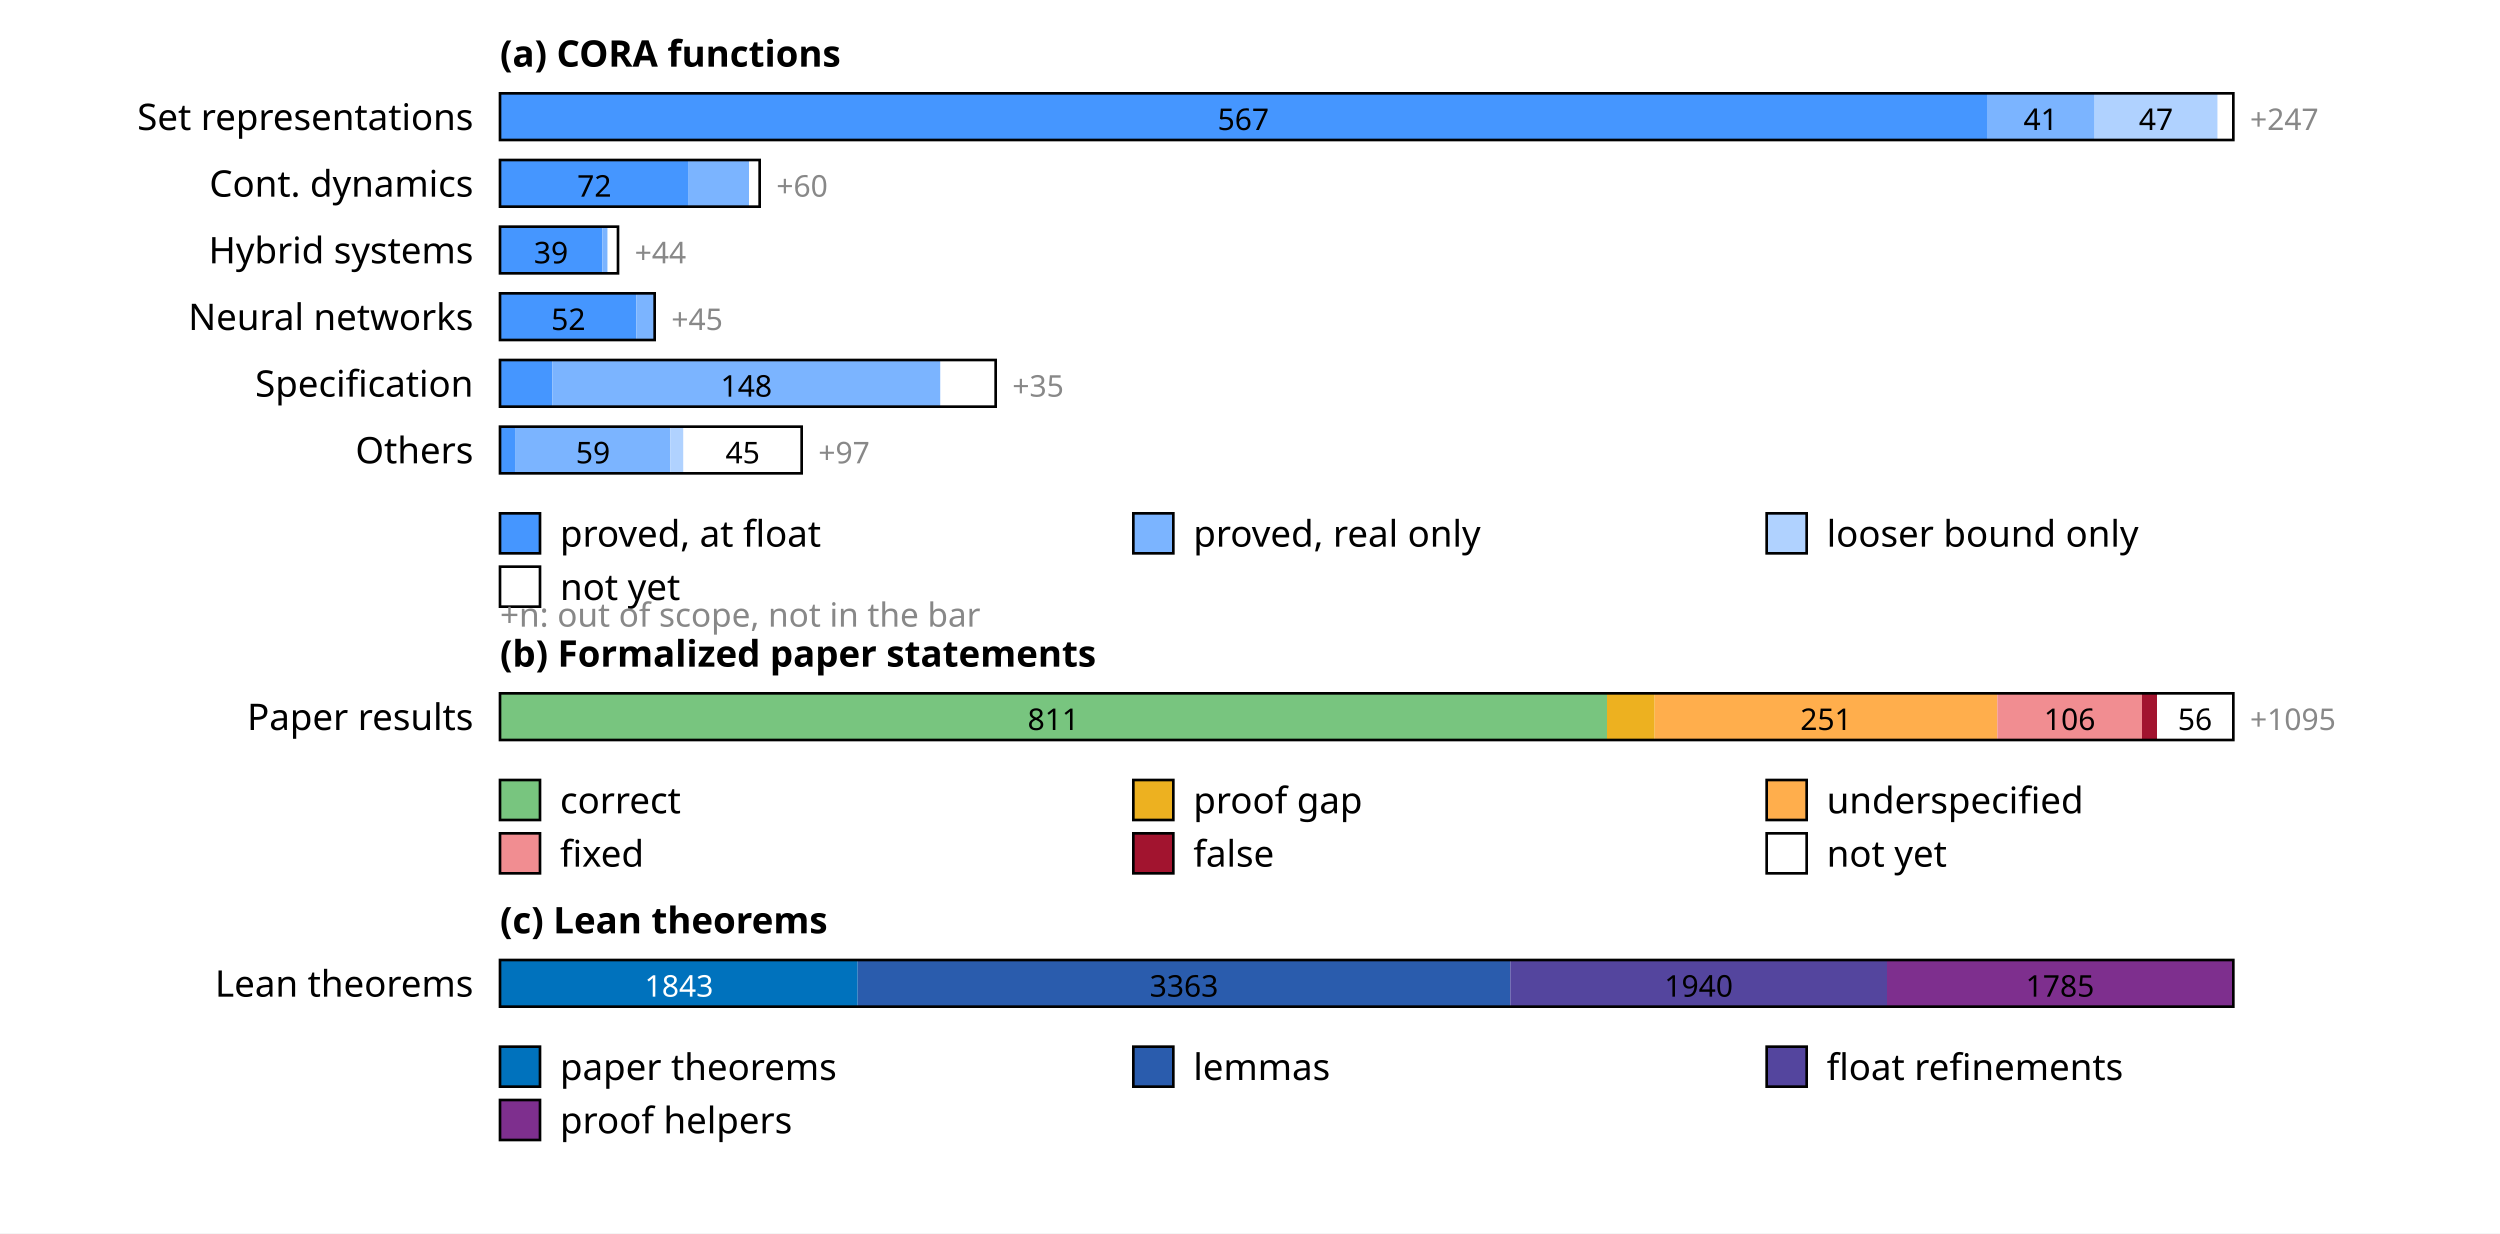
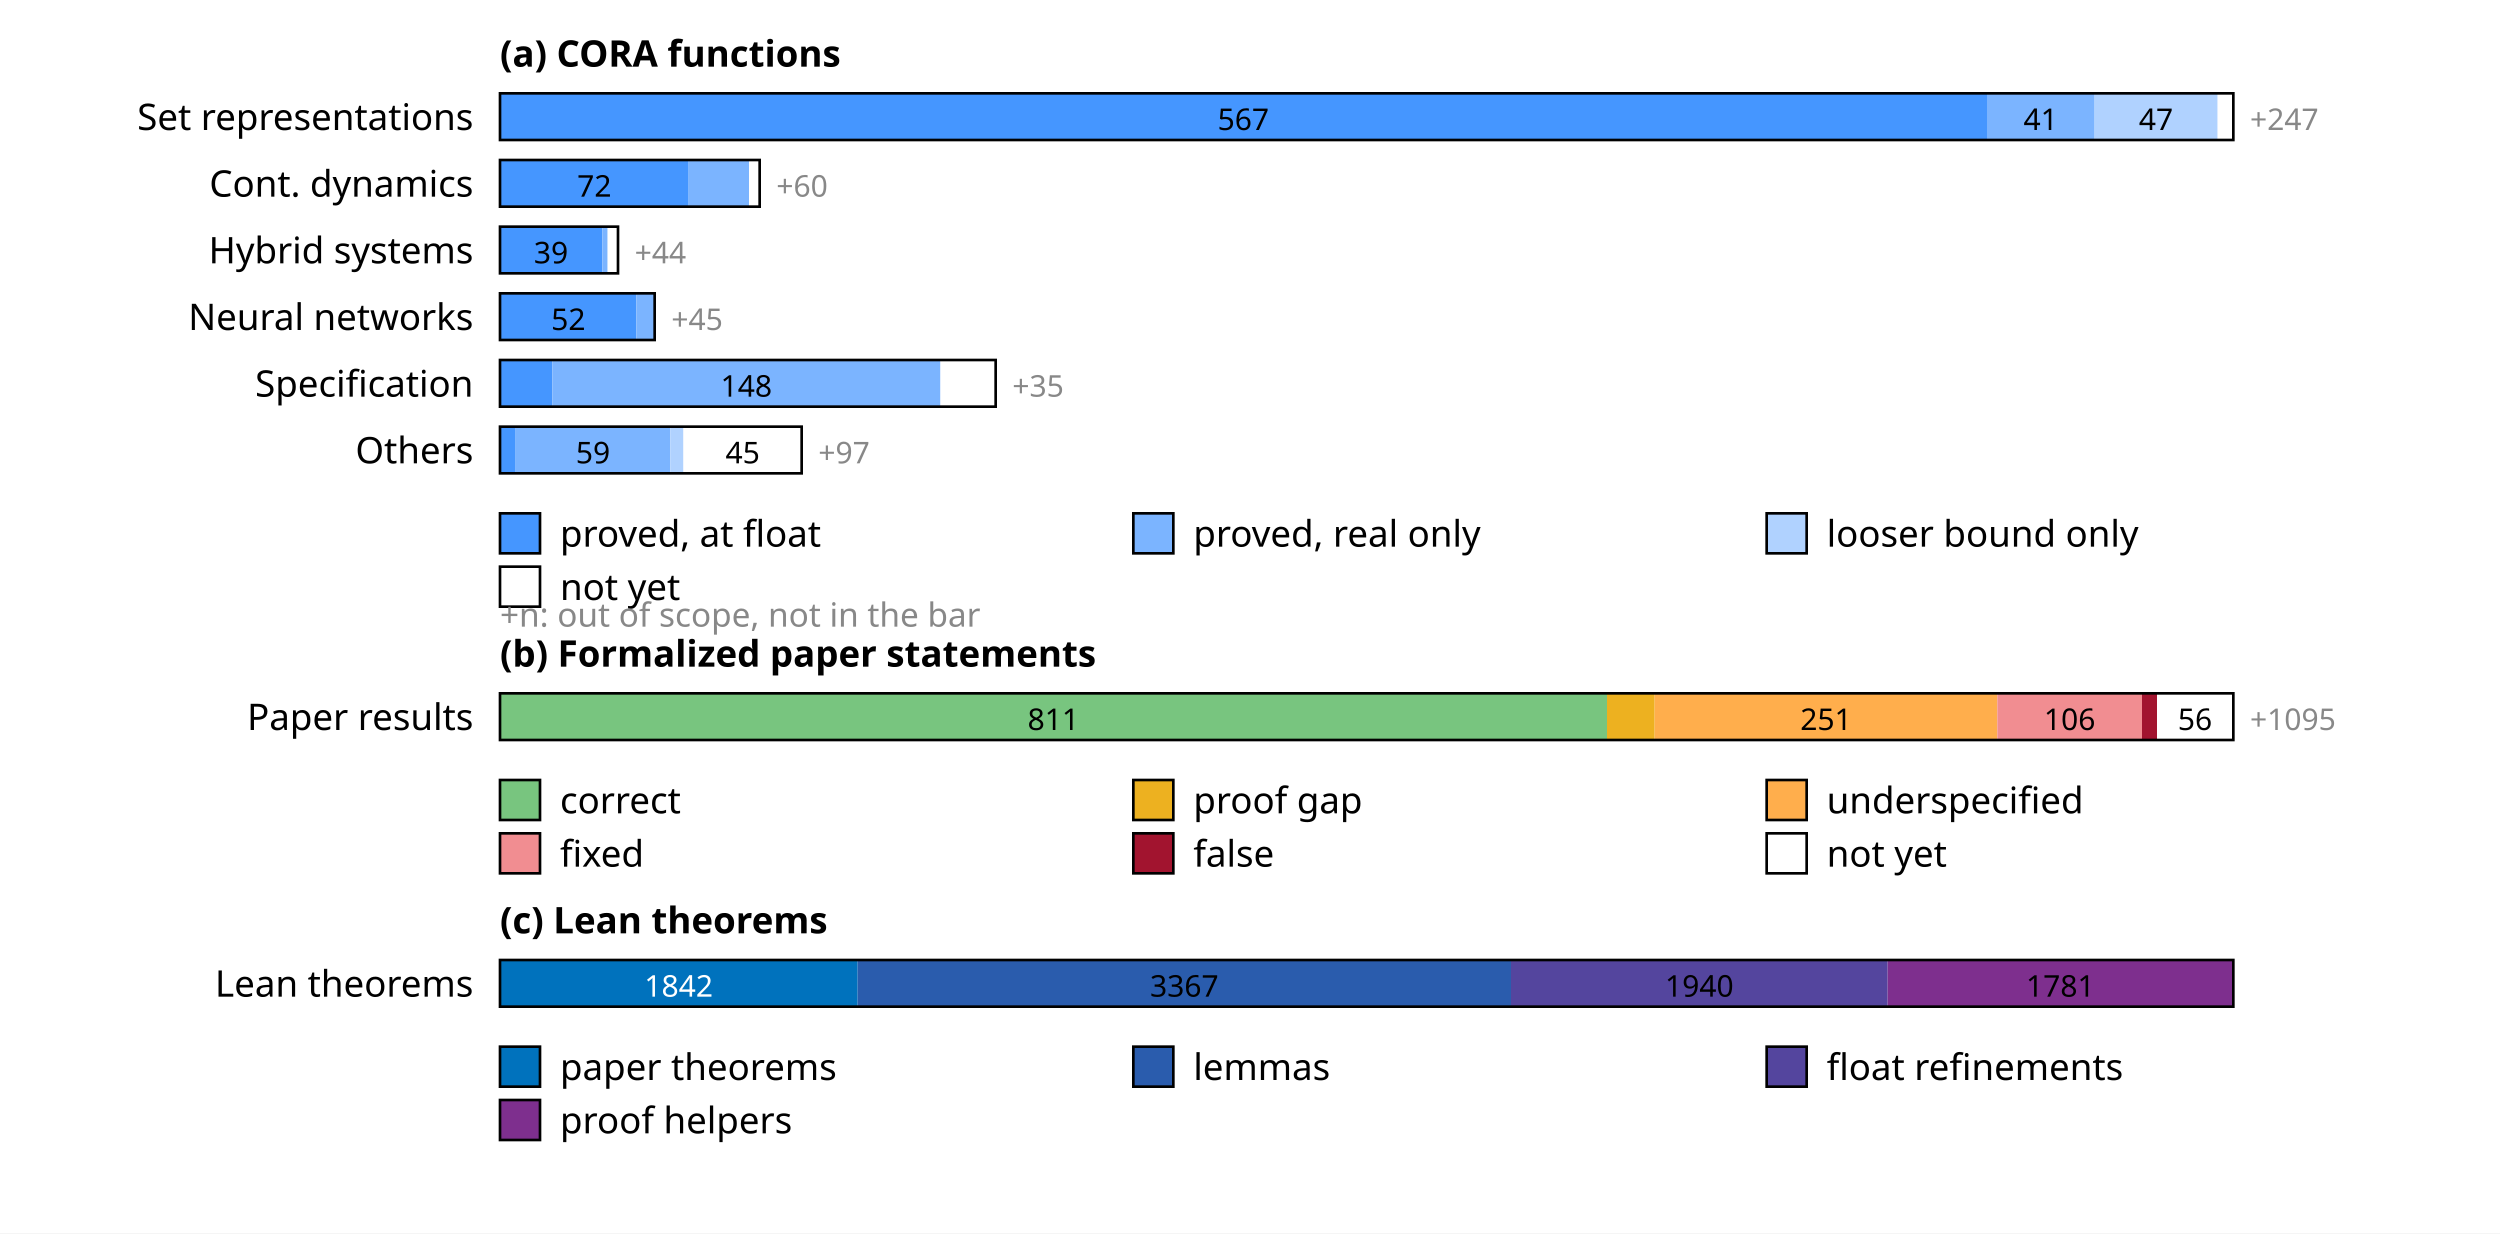
<svg xmlns="http://www.w3.org/2000/svg" width="750" height="370" font-family="sans-serif" font-size="11">
  <rect width="100%" height="100%" fill="white" />
  <text x="150" y="20" font-weight="bold">(a) CORA functions</text>
  <text x="142" y="39" text-anchor="end">Set representations</text>
  <rect x="150.0" y="28" width="446.1" height="14" fill="rgb(69,150,255)" />
  <text x="373.0" y="39" text-anchor="middle" font-size="9" fill="#000">567</text>
  <rect x="596.1" y="28" width="32.3" height="14" fill="rgb(123,180,255)" />
  <text x="612.2" y="39" text-anchor="middle" font-size="9" fill="#000">41</text>
  <rect x="628.3" y="28" width="37.0" height="14" fill="rgb(176,210,255)" />
  <text x="646.8" y="39" text-anchor="middle" font-size="9" fill="#000">47</text>
  <rect x="665.3" y="28" width="4.7" height="14" fill="rgb(255,255,255)" />
  <rect x="150" y="28" width="520.0" height="14" fill="none" stroke="#000" stroke-width="0.8" />
  <text x="675.0" y="39" font-size="9" fill="#888">+247</text>
  <text x="142" y="59" text-anchor="end">Cont. dynamics</text>
  <rect x="150.0" y="48" width="56.6" height="14" fill="rgb(69,150,255)" />
  <text x="178.3" y="59" text-anchor="middle" font-size="9" fill="#000">72</text>
  <rect x="206.6" y="48" width="18.1" height="14" fill="rgb(123,180,255)" />
  <rect x="224.7" y="48" width="3.1" height="14" fill="rgb(255,255,255)" />
  <rect x="150" y="48" width="77.9" height="14" fill="none" stroke="#000" stroke-width="0.8" />
  <text x="232.9" y="59" font-size="9" fill="#888">+60</text>
  <text x="142" y="79" text-anchor="end">Hybrid systems</text>
  <rect x="150.0" y="68" width="30.7" height="14" fill="rgb(69,150,255)" />
  <text x="165.3" y="79" text-anchor="middle" font-size="9" fill="#000">39</text>
  <rect x="180.7" y="68" width="1.6" height="14" fill="rgb(123,180,255)" />
  <rect x="182.3" y="68" width="3.1" height="14" fill="rgb(255,255,255)" />
  <rect x="150" y="68" width="35.4" height="14" fill="none" stroke="#000" stroke-width="0.8" />
  <text x="190.4" y="79" font-size="9" fill="#888">+44</text>
  <text x="142" y="99" text-anchor="end">Neural networks</text>
  <rect x="150.0" y="88" width="40.9" height="14" fill="rgb(69,150,255)" />
  <text x="170.5" y="99" text-anchor="middle" font-size="9" fill="#000">52</text>
  <rect x="190.9" y="88" width="5.5" height="14" fill="rgb(123,180,255)" />
  <rect x="150" y="88" width="46.4" height="14" fill="none" stroke="#000" stroke-width="0.8" />
  <text x="201.4" y="99" font-size="9" fill="#888">+45</text>
  <text x="142" y="119" text-anchor="end">Specification</text>
  <rect x="150.0" y="108" width="15.7" height="14" fill="rgb(69,150,255)" />
  <rect x="165.7" y="108" width="116.4" height="14" fill="rgb(123,180,255)" />
  <text x="223.9" y="119" text-anchor="middle" font-size="9" fill="#000">148</text>
  <rect x="282.2" y="108" width="16.5" height="14" fill="rgb(255,255,255)" />
  <rect x="150" y="108" width="148.7" height="14" fill="none" stroke="#000" stroke-width="0.8" />
  <text x="303.7" y="119" font-size="9" fill="#888">+35</text>
  <text x="142" y="139" text-anchor="end">Others</text>
  <rect x="150.0" y="128" width="4.7" height="14" fill="rgb(69,150,255)" />
  <rect x="154.7" y="128" width="46.4" height="14" fill="rgb(123,180,255)" />
  <text x="177.9" y="139" text-anchor="middle" font-size="9" fill="#000">59</text>
  <rect x="201.1" y="128" width="3.9" height="14" fill="rgb(176,210,255)" />
  <rect x="205.1" y="128" width="35.4" height="14" fill="rgb(255,255,255)" />
  <text x="222.8" y="139" text-anchor="middle" font-size="9" fill="#000">45</text>
  <rect x="150" y="128" width="90.5" height="14" fill="none" stroke="#000" stroke-width="0.8" />
  <text x="245.5" y="139" font-size="9" fill="#888">+97</text>
  <rect x="150" y="154" width="12" height="12" fill="rgb(69,150,255)" stroke="#000" stroke-width="0.8" />
  <text x="168" y="164">proved, at float</text>
  <rect x="340" y="154" width="12" height="12" fill="rgb(123,180,255)" stroke="#000" stroke-width="0.8" />
  <text x="358" y="164">proved, real only</text>
  <rect x="530" y="154" width="12" height="12" fill="rgb(176,210,255)" stroke="#000" stroke-width="0.8" />
  <text x="548" y="164">looser bound only</text>
  <rect x="150" y="170" width="12" height="12" fill="rgb(255,255,255)" stroke="#000" stroke-width="0.8" />
  <text x="168" y="180">not yet</text>
  <text x="150" y="188" font-size="10" fill="#888">+n: out of scope, not in the bar</text>
  <text x="150" y="200" font-weight="bold">(b) Formalized paper statements</text>
  <text x="142" y="219" text-anchor="end">Paper results</text>
  <rect x="150.0" y="208" width="332.1" height="14" fill="rgb(120,197,127)" />
  <text x="316.0" y="219" text-anchor="middle" font-size="9" fill="#000">811</text>
  <rect x="482.1" y="208" width="14.3" height="14" fill="rgb(237,177,32)" />
  <rect x="496.4" y="208" width="102.8" height="14" fill="rgb(255,174,76)" />
  <text x="547.8" y="219" text-anchor="middle" font-size="9" fill="#000">251</text>
  <rect x="599.2" y="208" width="43.4" height="14" fill="rgb(241,141,145)" />
  <text x="620.9" y="219" text-anchor="middle" font-size="9" fill="#000">106</text>
  <rect x="642.6" y="208" width="4.5" height="14" fill="rgb(162,20,47)" />
  <rect x="647.1" y="208" width="22.9" height="14" fill="rgb(255,255,255)" />
  <text x="658.5" y="219" text-anchor="middle" font-size="9" fill="#000">56</text>
  <rect x="150" y="208" width="520.0" height="14" fill="none" stroke="#000" stroke-width="0.8" />
  <text x="675.0" y="219" font-size="9" fill="#888">+1095</text>
  <rect x="150" y="234" width="12" height="12" fill="rgb(120,197,127)" stroke="#000" stroke-width="0.8" />
  <text x="168" y="244">correct</text>
  <rect x="340" y="234" width="12" height="12" fill="rgb(237,177,32)" stroke="#000" stroke-width="0.8" />
  <text x="358" y="244">proof gap</text>
  <rect x="530" y="234" width="12" height="12" fill="rgb(255,174,76)" stroke="#000" stroke-width="0.8" />
  <text x="548" y="244">underspecified</text>
  <rect x="150" y="250" width="12" height="12" fill="rgb(241,141,145)" stroke="#000" stroke-width="0.8" />
  <text x="168" y="260">fixed</text>
  <rect x="340" y="250" width="12" height="12" fill="rgb(162,20,47)" stroke="#000" stroke-width="0.8" />
  <text x="358" y="260">false</text>
  <rect x="530" y="250" width="12" height="12" fill="rgb(255,255,255)" stroke="#000" stroke-width="0.8" />
  <text x="548" y="260">not yet</text>
  <text x="150" y="280" font-weight="bold">(c) Lean theorems</text>
  <text x="142" y="299" text-anchor="end">Lean theorems</text>
  <rect x="150.0" y="288" width="107.3" height="14" fill="rgb(0,114,189)" />
-   <text x="203.7" y="299" text-anchor="middle" font-size="9" fill="#fff">1843</text>
-   <rect x="257.3" y="288" width="195.8" height="14" fill="rgb(42,92,173)" />
-   <text x="355.2" y="299" text-anchor="middle" font-size="9" fill="#000">3363</text>
-   <rect x="453.1" y="288" width="113.0" height="14" fill="rgb(84,69,158)" />
-   <text x="509.6" y="299" text-anchor="middle" font-size="9" fill="#000">1940</text>
-   <rect x="566.1" y="288" width="103.9" height="14" fill="rgb(126,47,142)" />
-   <text x="618.0" y="299" text-anchor="middle" font-size="9" fill="#000">1785</text>
+   <text x="203.6" y="299" text-anchor="middle" font-size="9" fill="#fff">1842</text>
+   <rect x="257.3" y="288" width="196.1" height="14" fill="rgb(42,92,173)" />
+   <text x="355.3" y="299" text-anchor="middle" font-size="9" fill="#000">3367</text>
+   <rect x="453.3" y="288" width="113.0" height="14" fill="rgb(84,69,158)" />
+   <text x="509.8" y="299" text-anchor="middle" font-size="9" fill="#000">1940</text>
+   <rect x="566.3" y="288" width="103.7" height="14" fill="rgb(126,47,142)" />
+   <text x="618.1" y="299" text-anchor="middle" font-size="9" fill="#000">1781</text>
  <rect x="150" y="288" width="520.0" height="14" fill="none" stroke="#000" stroke-width="0.8" />
  <rect x="150" y="314" width="12" height="12" fill="rgb(0,114,189)" stroke="#000" stroke-width="0.8" />
  <text x="168" y="324">paper theorems</text>
  <rect x="340" y="314" width="12" height="12" fill="rgb(42,92,173)" stroke="#000" stroke-width="0.8" />
  <text x="358" y="324">lemmas</text>
  <rect x="530" y="314" width="12" height="12" fill="rgb(84,69,158)" stroke="#000" stroke-width="0.8" />
  <text x="548" y="324">float refinements</text>
  <rect x="150" y="330" width="12" height="12" fill="rgb(126,47,142)" stroke="#000" stroke-width="0.8" />
  <text x="168" y="340">proof helpers</text>
</svg>
